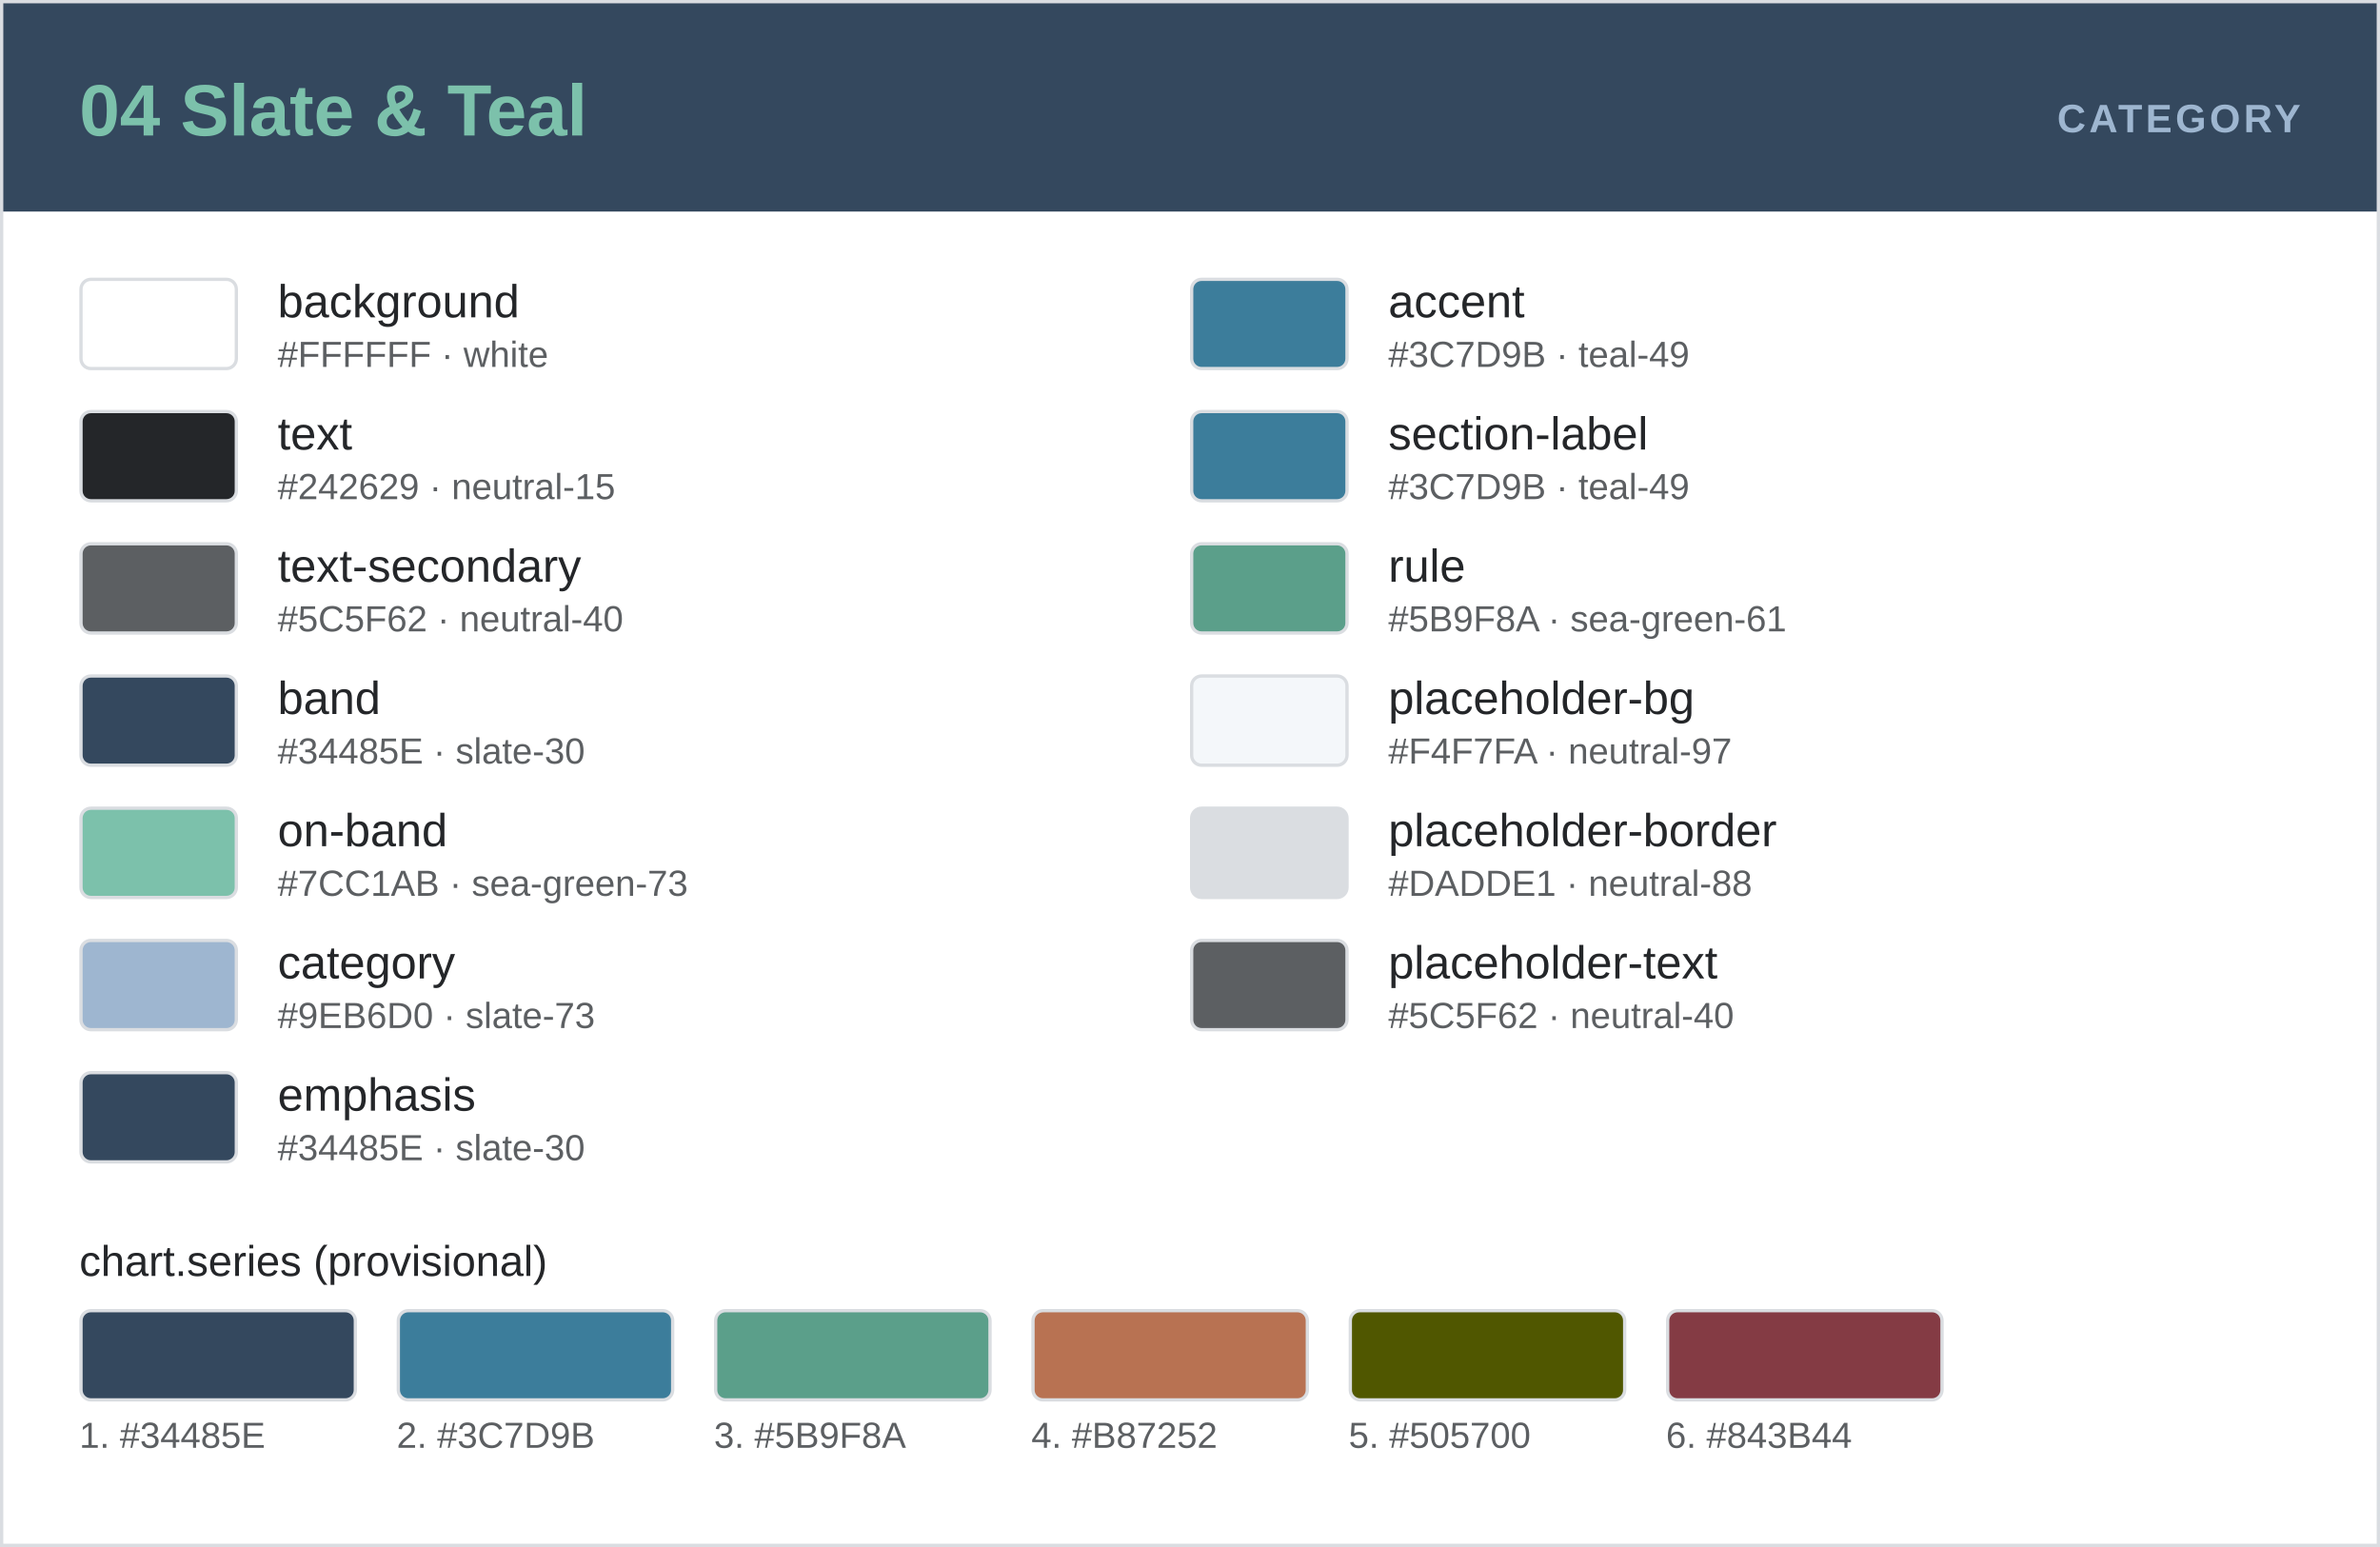
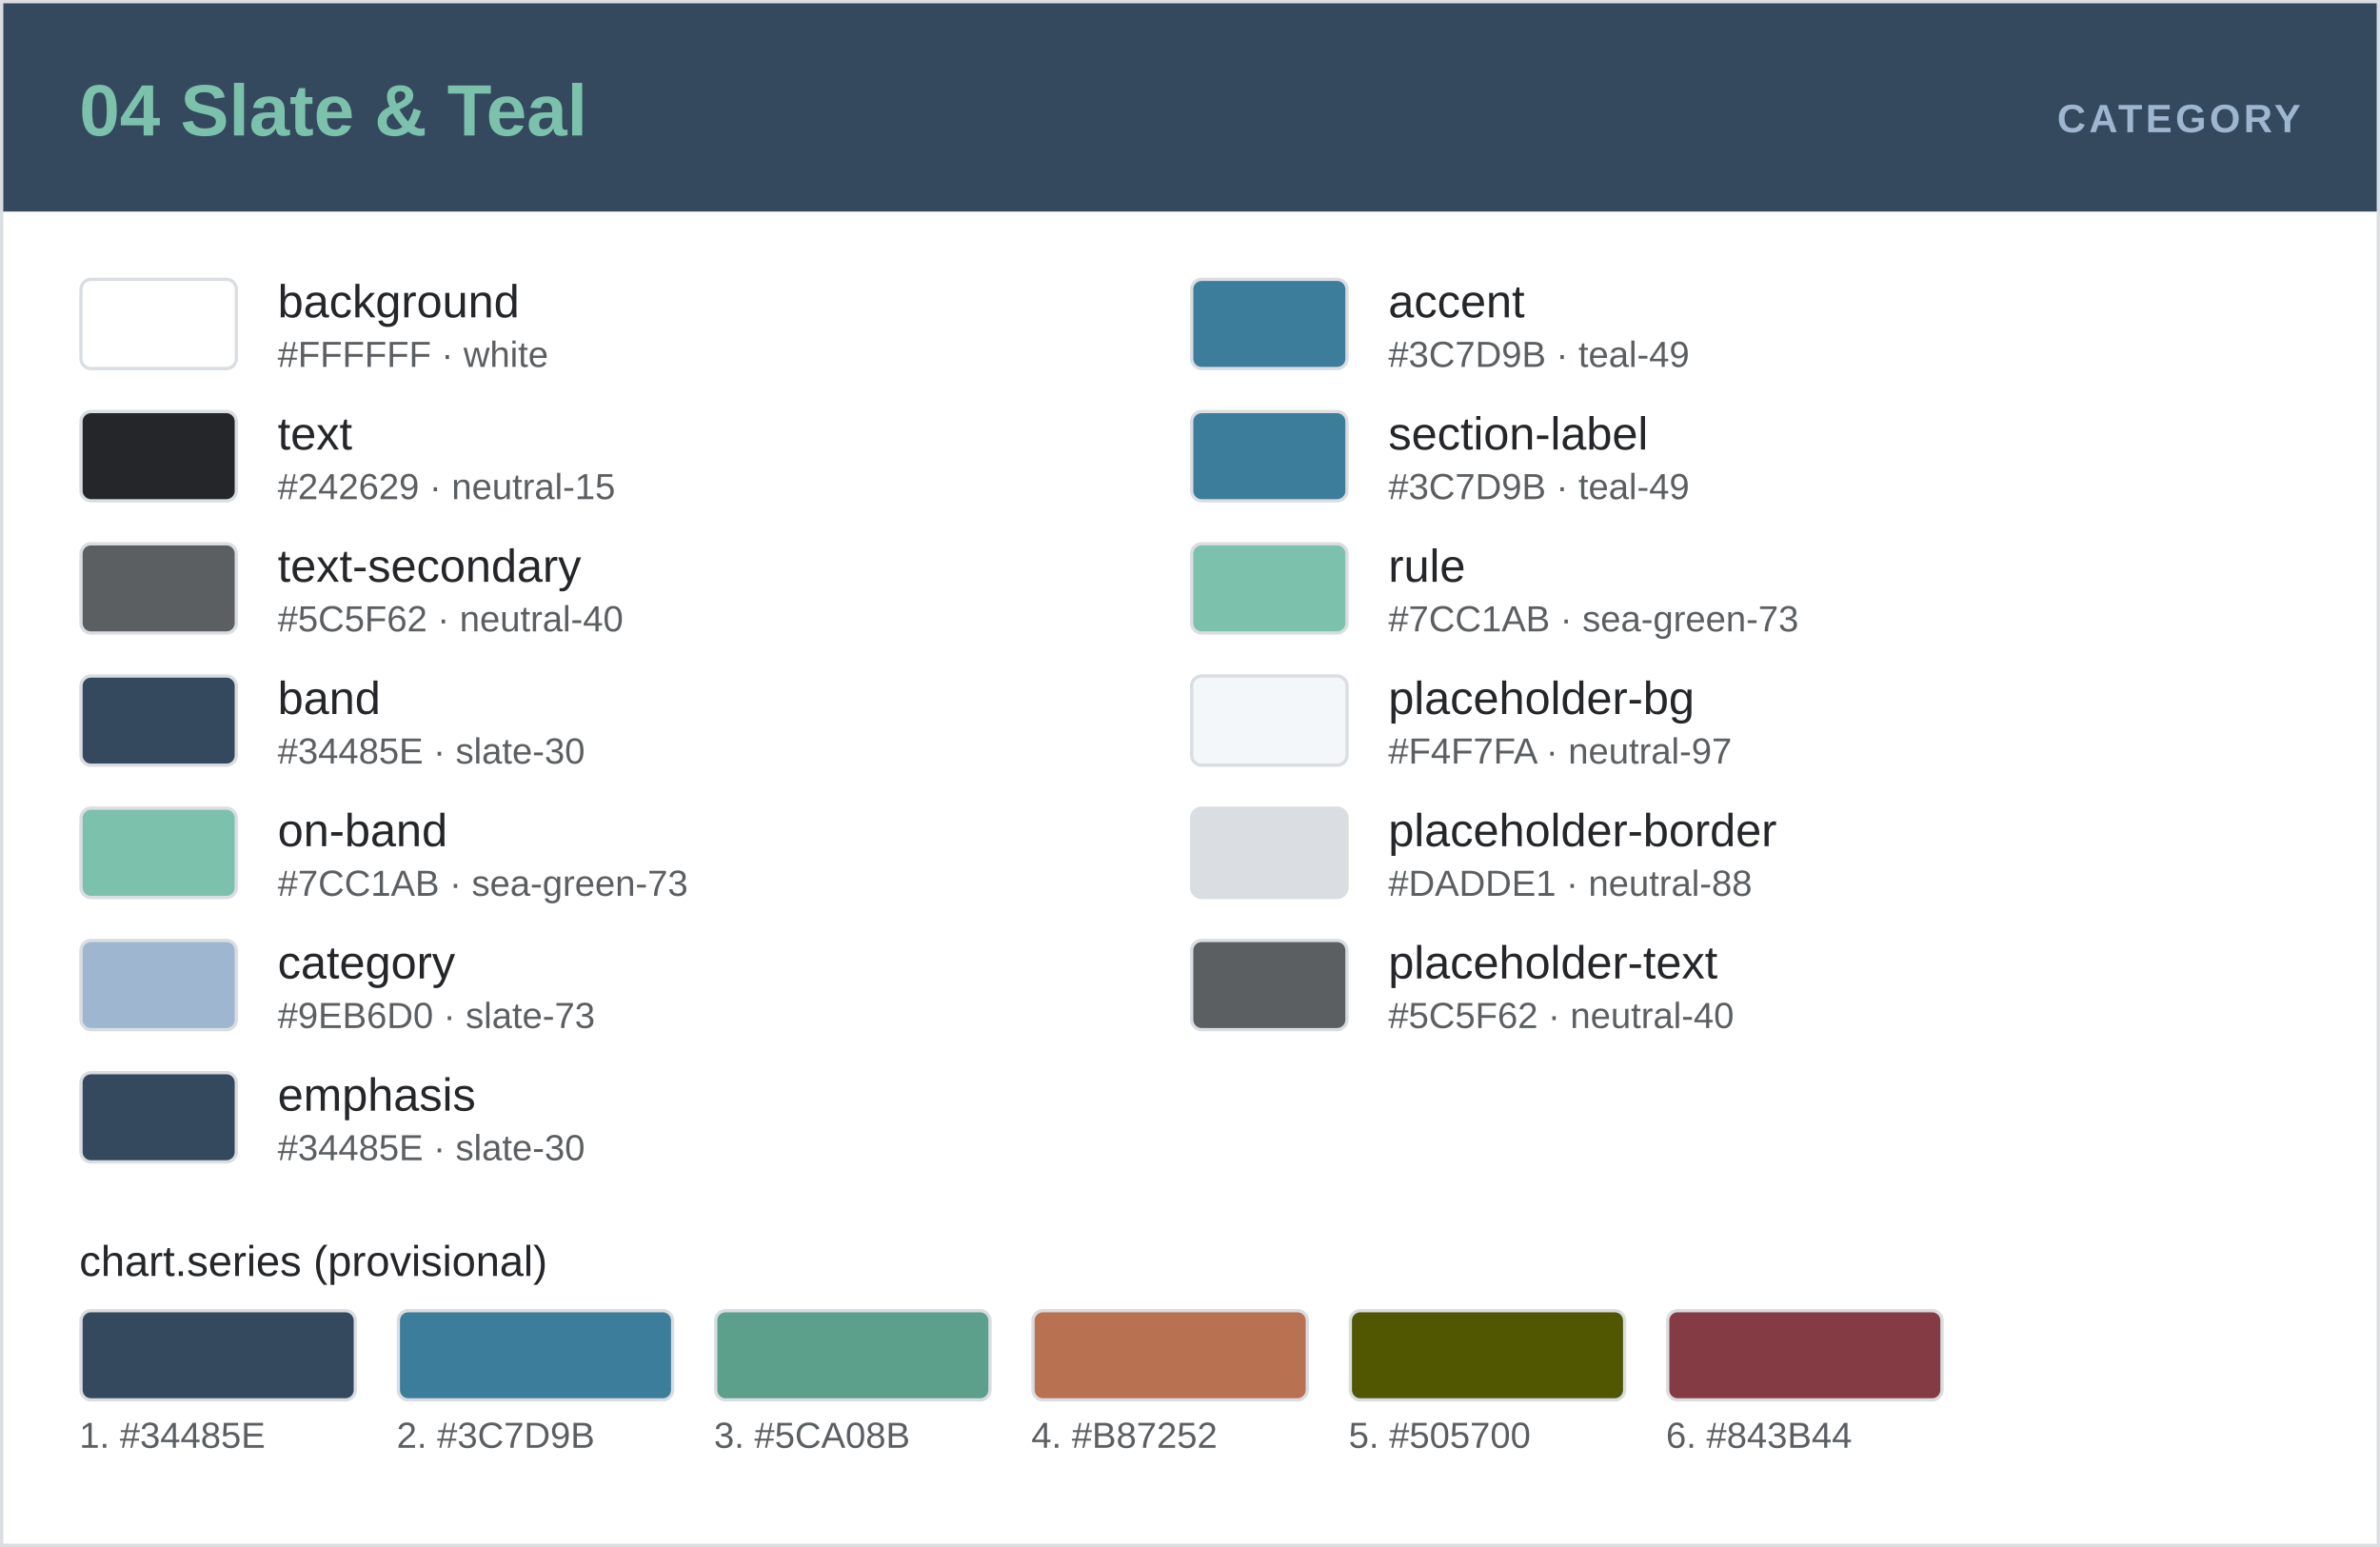
<svg xmlns="http://www.w3.org/2000/svg" width="720" height="468" viewBox="0 0 720 468" font-family="Arial, Helvetica, sans-serif" role="img">
  <rect width="720" height="468" fill="#FFFFFF" />
  <rect width="720" height="64" fill="#34485E" />
  <text x="24" y="41" font-size="22" fill="#7CC1AB" font-weight="bold">04  Slate &amp; Teal</text>
  <text x="696" y="40" font-size="12" fill="#9EB6D0" font-weight="bold" text-anchor="end" letter-spacing="1">CATEGORY</text>
  <rect x="24.5" y="84.5" width="47" height="27" rx="3" fill="#FFFFFF" stroke="#DADDE1" />
  <text x="84" y="96" font-size="14" fill="#242629">background</text>
  <text x="84" y="111" font-size="11" fill="#5C5F62">#FFFFFF · white</text>
  <rect x="24.5" y="124.5" width="47" height="27" rx="3" fill="#242629" stroke="#DADDE1" />
  <text x="84" y="136" font-size="14" fill="#242629">text</text>
  <text x="84" y="151" font-size="11" fill="#5C5F62">#242629 · neutral-15</text>
  <rect x="24.5" y="164.5" width="47" height="27" rx="3" fill="#5C5F62" stroke="#DADDE1" />
  <text x="84" y="176" font-size="14" fill="#242629">text-secondary</text>
  <text x="84" y="191" font-size="11" fill="#5C5F62">#5C5F62 · neutral-40</text>
  <rect x="24.5" y="204.5" width="47" height="27" rx="3" fill="#34485E" stroke="#DADDE1" />
  <text x="84" y="216" font-size="14" fill="#242629">band</text>
  <text x="84" y="231" font-size="11" fill="#5C5F62">#34485E · slate-30</text>
  <rect x="24.5" y="244.5" width="47" height="27" rx="3" fill="#7CC1AB" stroke="#DADDE1" />
  <text x="84" y="256" font-size="14" fill="#242629">on-band</text>
  <text x="84" y="271" font-size="11" fill="#5C5F62">#7CC1AB · sea-green-73</text>
  <rect x="24.5" y="284.5" width="47" height="27" rx="3" fill="#9EB6D0" stroke="#DADDE1" />
  <text x="84" y="296" font-size="14" fill="#242629">category</text>
  <text x="84" y="311" font-size="11" fill="#5C5F62">#9EB6D0 · slate-73</text>
  <rect x="24.5" y="324.5" width="47" height="27" rx="3" fill="#34485E" stroke="#DADDE1" />
  <text x="84" y="336" font-size="14" fill="#242629">emphasis</text>
  <text x="84" y="351" font-size="11" fill="#5C5F62">#34485E · slate-30</text>
  <rect x="360.5" y="84.5" width="47" height="27" rx="3" fill="#3C7D9B" stroke="#DADDE1" />
  <text x="420" y="96" font-size="14" fill="#242629">accent</text>
  <text x="420" y="111" font-size="11" fill="#5C5F62">#3C7D9B · teal-49</text>
  <rect x="360.5" y="124.5" width="47" height="27" rx="3" fill="#3C7D9B" stroke="#DADDE1" />
  <text x="420" y="136" font-size="14" fill="#242629">section-label</text>
  <text x="420" y="151" font-size="11" fill="#5C5F62">#3C7D9B · teal-49</text>
-   <rect x="360.5" y="164.5" width="47" height="27" rx="3" fill="#5B9F8A" stroke="#DADDE1" />
+   <rect x="360.5" y="164.5" width="47" height="27" rx="3" fill="#7CC1AB" stroke="#DADDE1" />
  <text x="420" y="176" font-size="14" fill="#242629">rule</text>
-   <text x="420" y="191" font-size="11" fill="#5C5F62">#5B9F8A · sea-green-61</text>
+   <text x="420" y="191" font-size="11" fill="#5C5F62">#7CC1AB · sea-green-73</text>
  <rect x="360.5" y="204.5" width="47" height="27" rx="3" fill="#F4F7FA" stroke="#DADDE1" />
  <text x="420" y="216" font-size="14" fill="#242629">placeholder-bg</text>
  <text x="420" y="231" font-size="11" fill="#5C5F62">#F4F7FA · neutral-97</text>
  <rect x="360.5" y="244.5" width="47" height="27" rx="3" fill="#DADDE1" stroke="#DADDE1" />
  <text x="420" y="256" font-size="14" fill="#242629">placeholder-border</text>
  <text x="420" y="271" font-size="11" fill="#5C5F62">#DADDE1 · neutral-88</text>
  <rect x="360.5" y="284.5" width="47" height="27" rx="3" fill="#5C5F62" stroke="#DADDE1" />
  <text x="420" y="296" font-size="14" fill="#242629">placeholder-text</text>
  <text x="420" y="311" font-size="11" fill="#5C5F62">#5C5F62 · neutral-40</text>
  <text x="24" y="386" font-size="13" fill="#242629">chart.series (provisional)</text>
  <rect x="24.5" y="396.5" width="83" height="27" rx="3" fill="#34485E" stroke="#DADDE1" />
  <text x="24" y="438" font-size="11" fill="#5C5F62">1. #34485E</text>
  <rect x="120.5" y="396.5" width="83" height="27" rx="3" fill="#3C7D9B" stroke="#DADDE1" />
  <text x="120" y="438" font-size="11" fill="#5C5F62">2. #3C7D9B</text>
-   <rect x="216.5" y="396.5" width="83" height="27" rx="3" fill="#5B9F8A" stroke="#DADDE1" />
-   <text x="216" y="438" font-size="11" fill="#5C5F62">3. #5B9F8A</text>
+   <rect x="216.5" y="396.5" width="83" height="27" rx="3" fill="#5CA08B" stroke="#DADDE1" />
+   <text x="216" y="438" font-size="11" fill="#5C5F62">3. #5CA08B</text>
  <rect x="312.5" y="396.5" width="83" height="27" rx="3" fill="#B87252" stroke="#DADDE1" />
  <text x="312" y="438" font-size="11" fill="#5C5F62">4. #B87252</text>
  <rect x="408.5" y="396.5" width="83" height="27" rx="3" fill="#505700" stroke="#DADDE1" />
  <text x="408" y="438" font-size="11" fill="#5C5F62">5. #505700</text>
  <rect x="504.5" y="396.5" width="83" height="27" rx="3" fill="#843B44" stroke="#DADDE1" />
  <text x="504" y="438" font-size="11" fill="#5C5F62">6. #843B44</text>
  <rect x="0.5" y="0.5" width="719" height="467" fill="none" stroke="#DADDE1" />
</svg>
